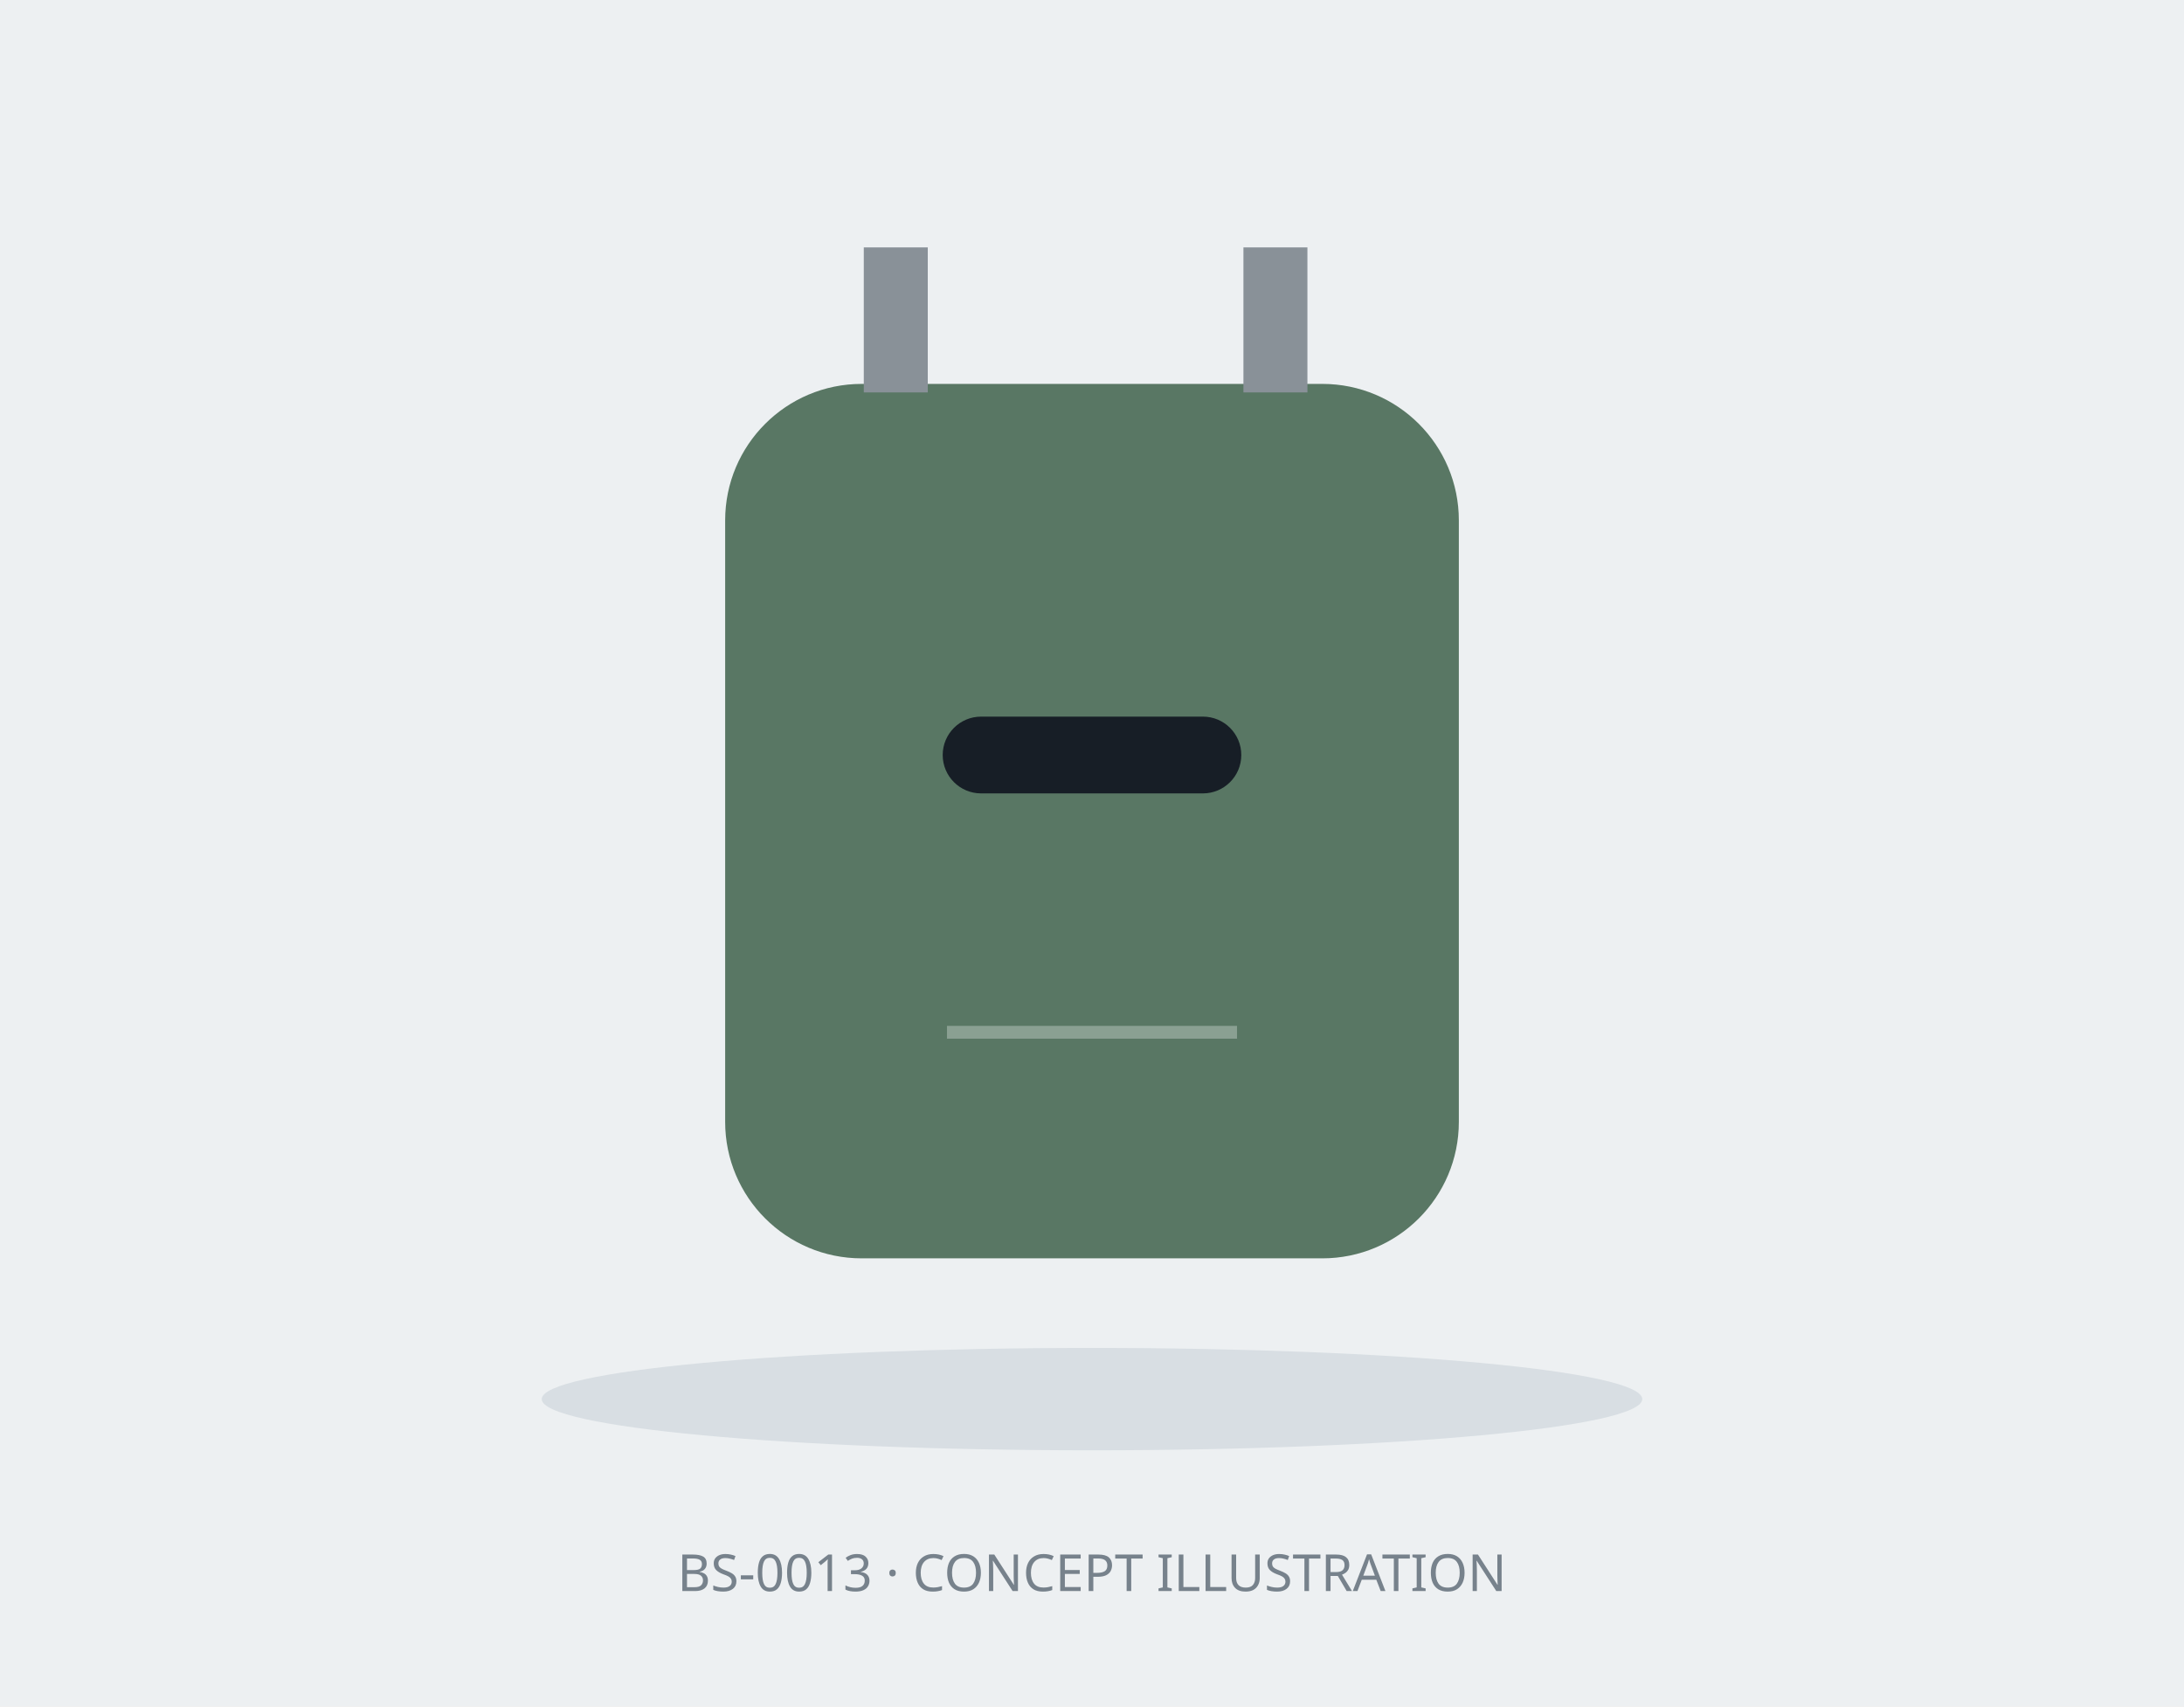
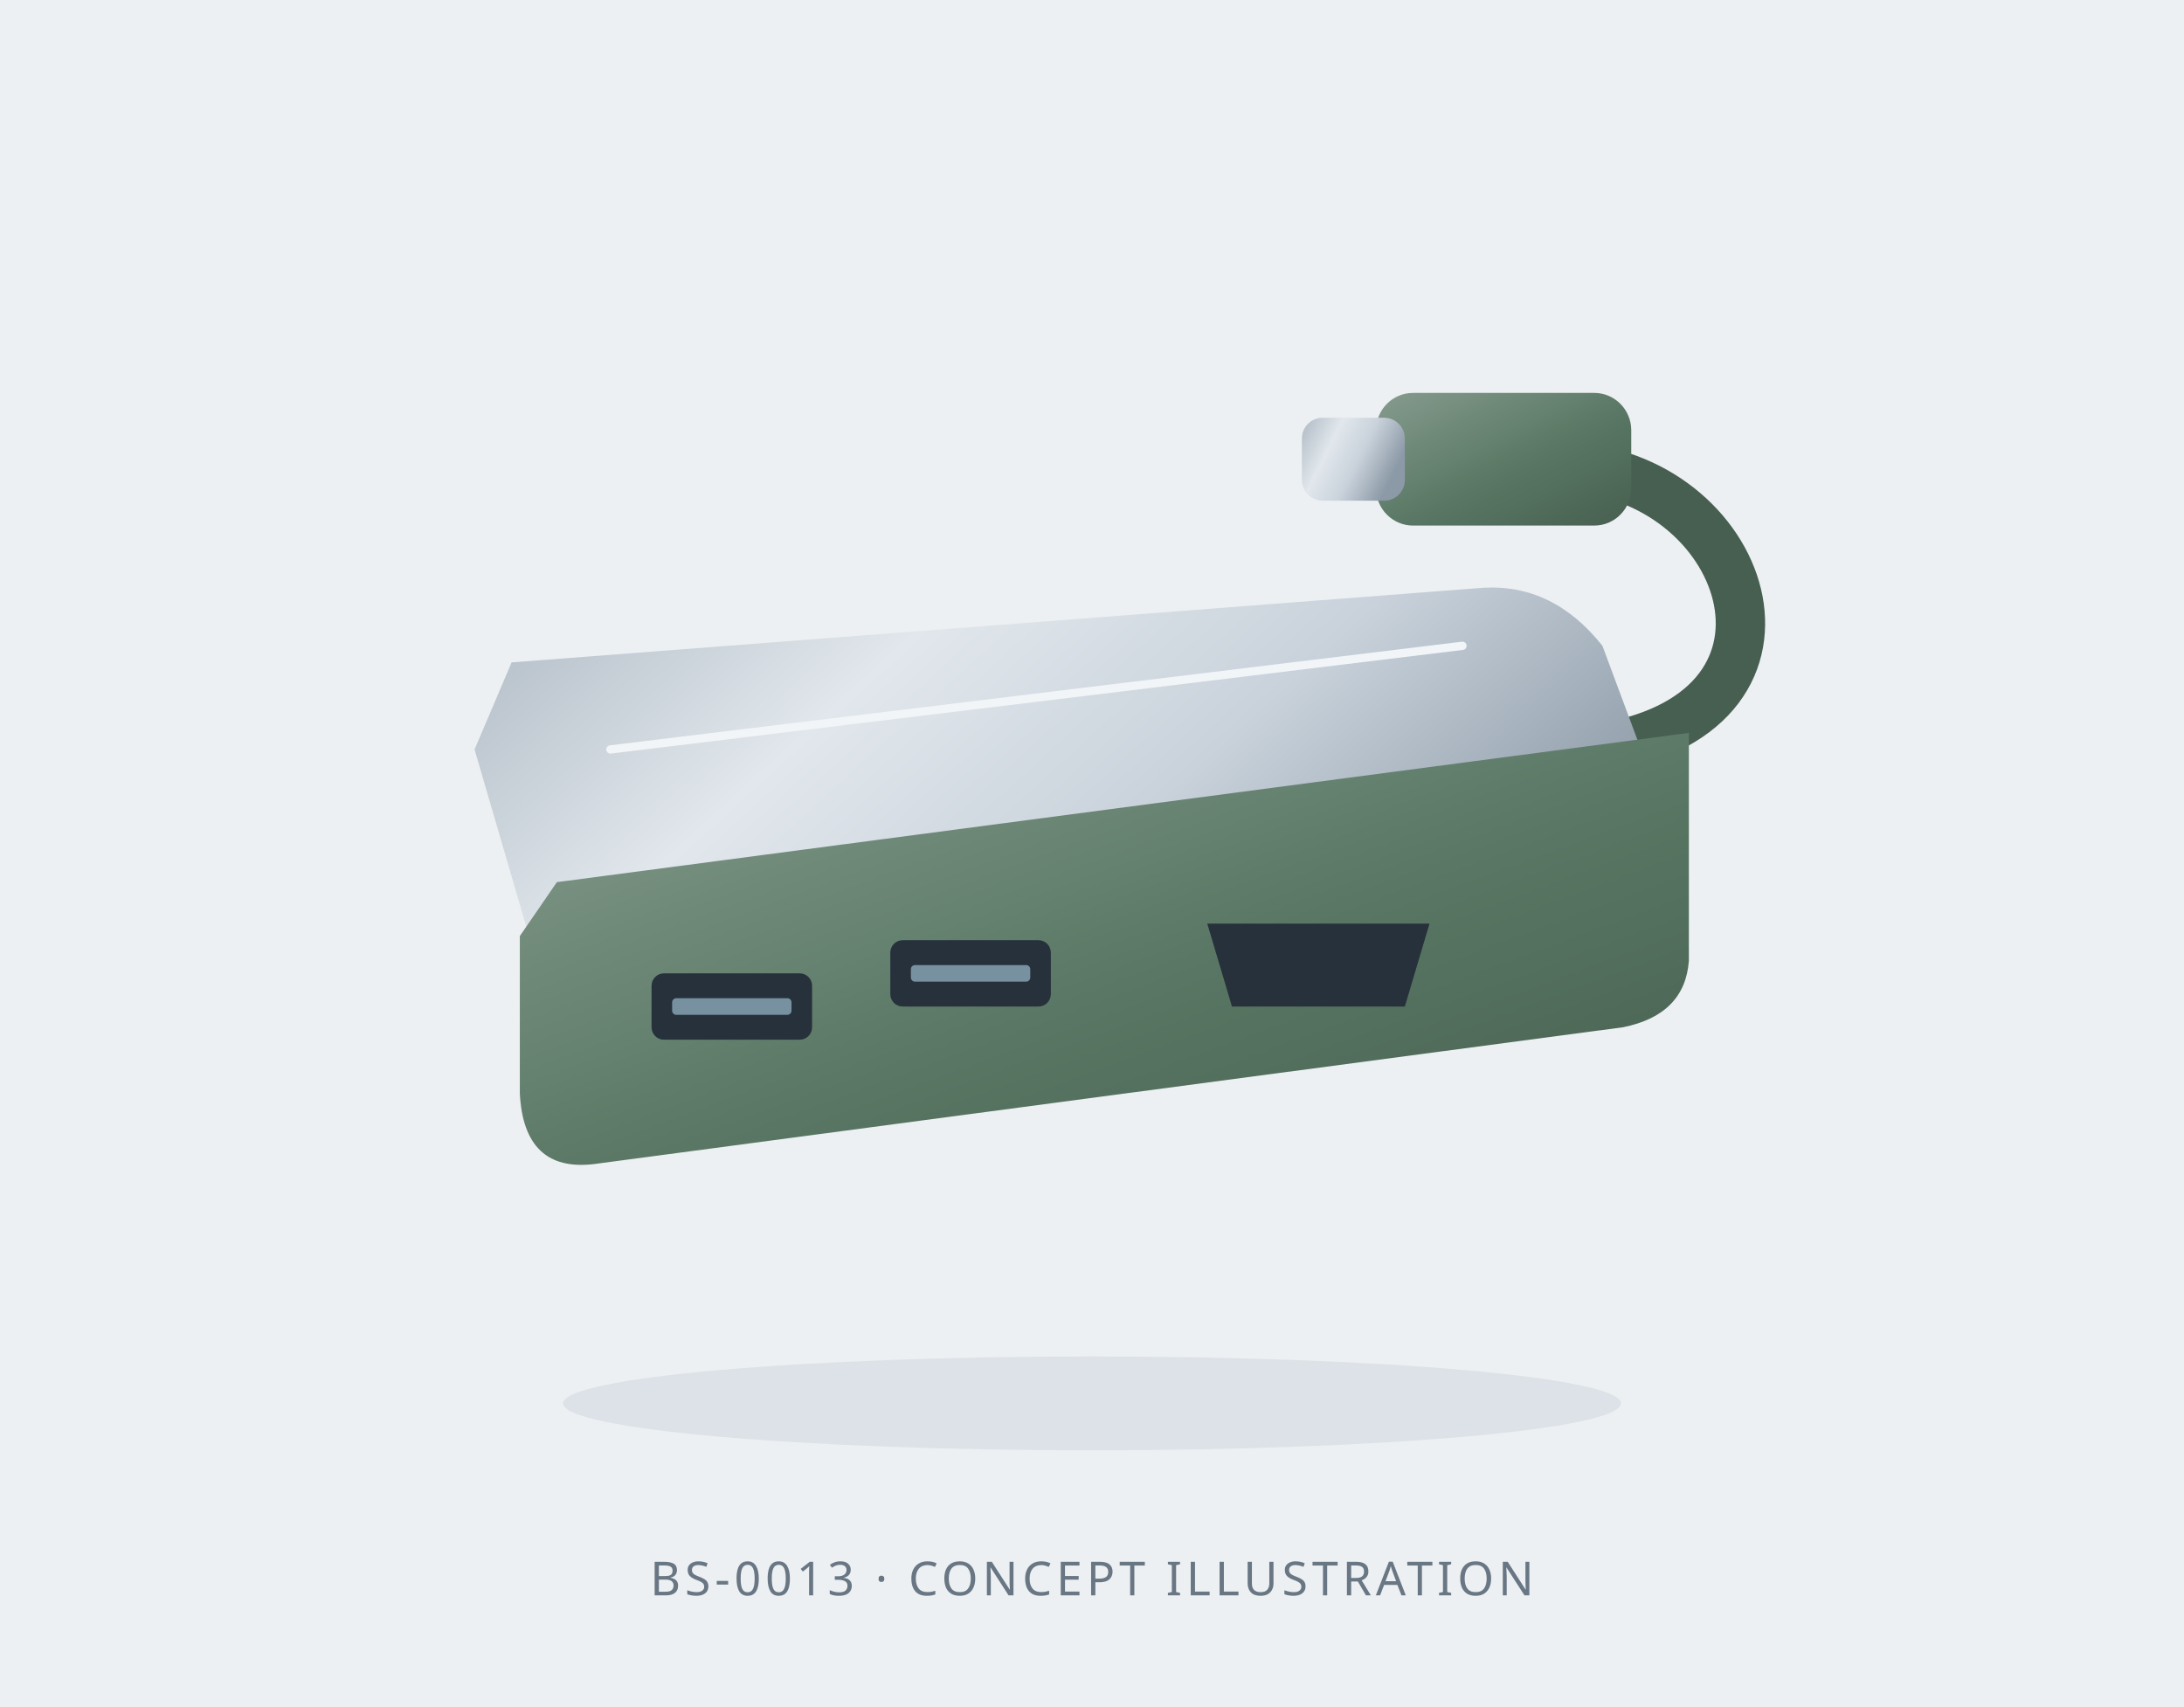
- <svg xmlns="http://www.w3.org/2000/svg" width="512" height="400" viewBox="0 0 512 400">
+ <svg xmlns="http://www.w3.org/2000/svg" width="512" height="400" viewBox="0 0 512 400" role="img">
  <rect width="512" height="400" fill="#edf0f2" />
-   <ellipse cx="256" cy="328" rx="129" ry="12" fill="#d8dee3" />
-   <rect x="170" y="90" width="172" height="205" rx="32" fill="#597764" />
-   <path d="M210 92V58M299 92V58" stroke="#899198" stroke-width="15" />
-   <rect x="221" y="168" width="70" height="18" rx="9" fill="#171e26" />
-   <path d="M222 242h68" stroke="#ffffff" stroke-opacity=".3" stroke-width="3" />
-   <text x="256" y="373" text-anchor="middle" font-family="sans-serif" font-size="12" fill="#77828c">BS-0013 · CONCEPT ILLUSTRATION</text>
+   <ellipse cx="256" cy="329" rx="124" ry="11" fill="#dce2e7" />
+   <defs>
+     <linearGradient id="pe6a18ce99da2e689a9e5b195e59d9e-1-body" x1="0" y1="0" x2="1" y2="1">
+       <stop stop-color="#869c8e" />
+       <stop offset=".55" stop-color="#597764" />
+       <stop offset="1" stop-color="#475f50" />
+     </linearGradient>
+     <linearGradient id="pe6a18ce99da2e689a9e5b195e59d9e-1-metal" x1="0" y1="0" x2="1" y2=".4">
+       <stop stop-color="#aeb9c3" />
+       <stop offset=".35" stop-color="#e1e7ec" />
+       <stop offset=".65" stop-color="#c9d2db" />
+       <stop offset="1" stop-color="#8c9aa7" />
+     </linearGradient>
+     <pattern id="pe6a18ce99da2e689a9e5b195e59d9e-1-fabric" width="5" height="5" patternUnits="userSpaceOnUse">
+       <path d="M0 1h5M1 0v5" stroke="#edf1f4" stroke-opacity=".13" stroke-width=".65" />
+     </pattern>
+     <pattern id="pe6a18ce99da2e689a9e5b195e59d9e-1-holes" width="8" height="8" patternUnits="userSpaceOnUse">
+       <circle cx="4" cy="4" r="1.35" fill="#26313c" fill-opacity=".45" />
+     </pattern>
+   </defs>
+   <g transform="translate(256 200) scale(0.965 0.972) translate(-256 -200)">
+     <path d="M378 175C435 167 416 110 373 107" fill="none" stroke="#475f50" stroke-width="12" stroke-linecap="round" stroke-linejoin="round" />
+     <rect x="325" y="89" width="62" height="32" rx="9" fill="url(#pe6a18ce99da2e689a9e5b195e59d9e-1-body)" />
+     <rect x="307" y="95" width="25" height="20" rx="5" fill="url(#pe6a18ce99da2e689a9e5b195e59d9e-1-metal)" />
+     <path d="M115 154L351 136Q368 135 380 150L401 206L126 243L106 175Z" fill="url(#pe6a18ce99da2e689a9e5b195e59d9e-1-metal)" />
+     <path d="M126 207L401 171V226Q400 239 385 242L135 275Q118 277 117 258V220Z" fill="url(#pe6a18ce99da2e689a9e5b195e59d9e-1-body)" />
+     <rect x="149" y="229" width="39" height="16" rx="3" fill="#26313c" />
+     <rect x="154" y="235" width="29" height="4" rx="1" fill="#7891a0" />
+     <rect x="207" y="221" width="39" height="16" rx="3" fill="#26313c" />
+     <rect x="212" y="227" width="29" height="4" rx="1" fill="#7891a0" />
+     <path d="M284 217h54l-6 20h-42Z" fill="#26313c" />
+     <path d="M139 175L346 150" fill="none" stroke="#f2f5f7" stroke-width="2" stroke-linecap="round" stroke-linejoin="round" />
+   </g>
+   <text x="256" y="374" text-anchor="middle" font-family="Segoe UI, sans-serif" font-size="11" letter-spacing="1" fill="#697784">BS-0013 · CONCEPT ILLUSTRATION</text>
</svg>
